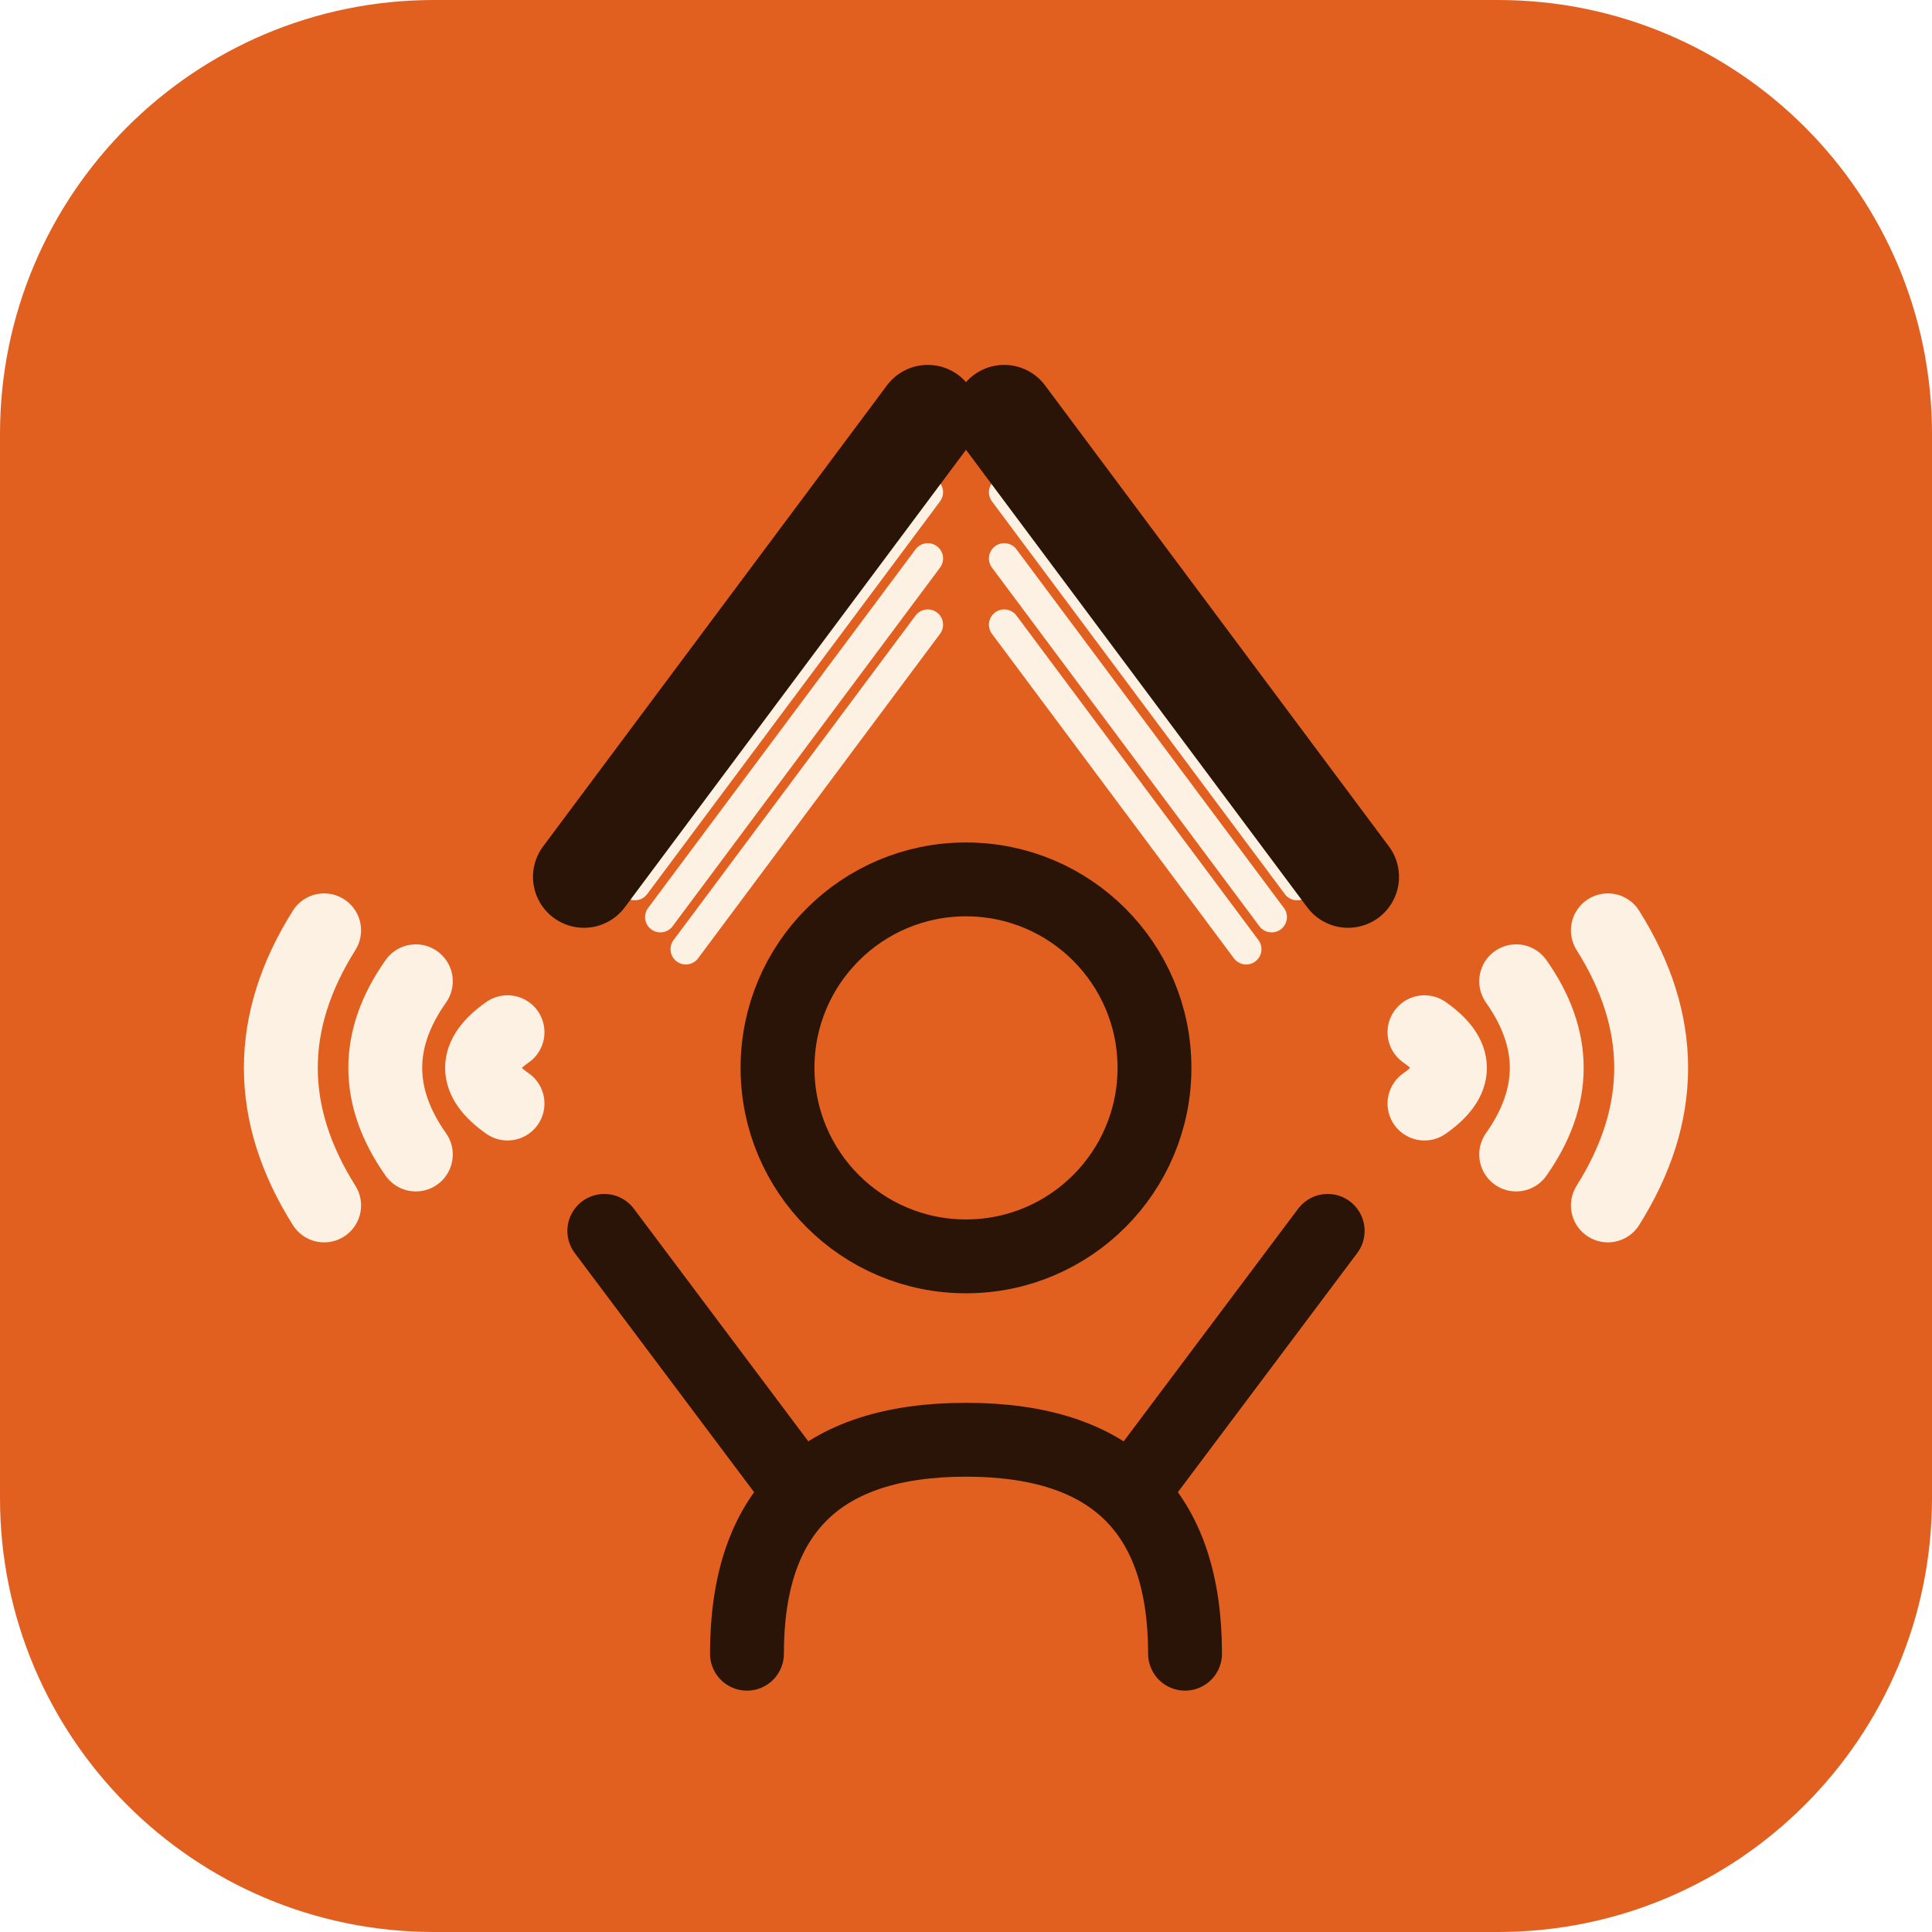
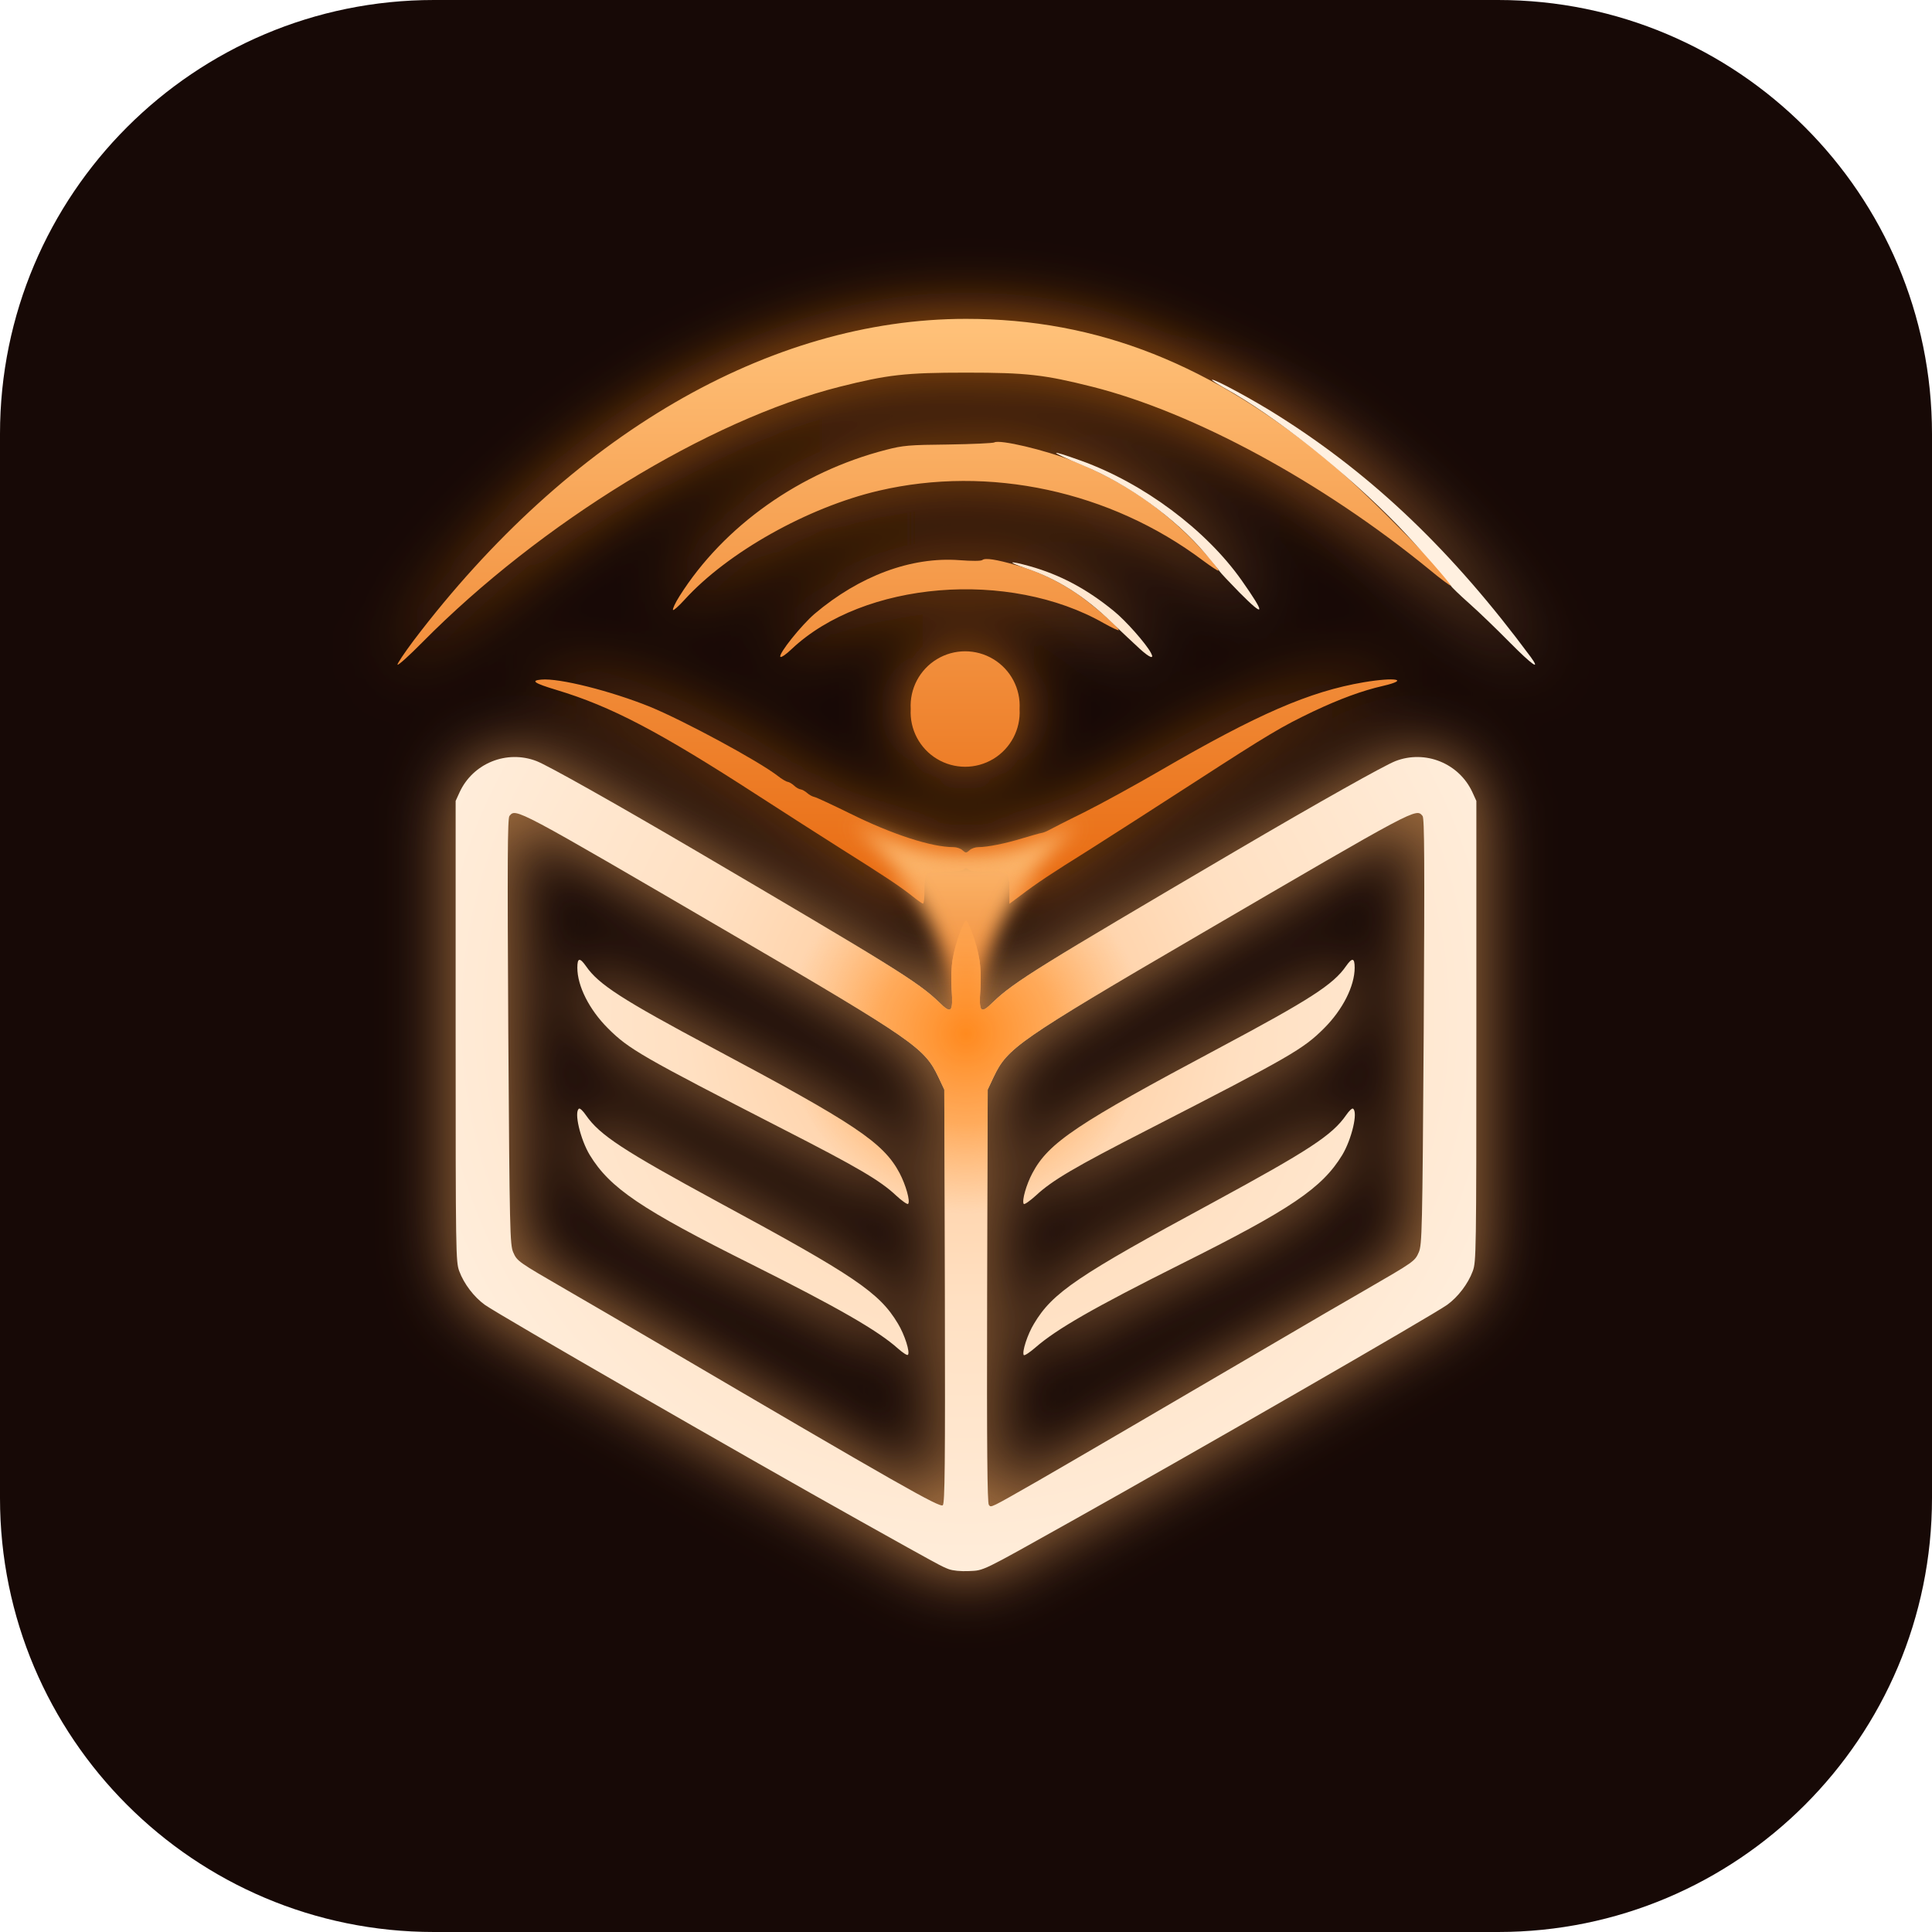
- <svg xmlns="http://www.w3.org/2000/svg" width="192" height="192" viewBox="0 0 512 512">
-   <rect width="512" height="512" rx="115" fill="#e2601f" />
-   <svg x="40" y="40" width="432" height="432" viewBox="0 2 64 64" fill="none" stroke="#2a1408" stroke-width="2.9" stroke-linecap="round" stroke-linejoin="round">
-     <path d="M30.5 15.4 L19 30.82" stroke="#fdf1e4" stroke-width="1.2" />
-     <path d="M30.5 18 L20 32.08" stroke="#fdf1e4" stroke-width="1.2" />
-     <path d="M30.5 20.6 L21 33.34" stroke="#fdf1e4" stroke-width="1.2" />
-     <path d="M33.5 15.4 L45 30.82" stroke="#fdf1e4" stroke-width="1.2" />
-     <path d="M33.5 18 L44 32.08" stroke="#fdf1e4" stroke-width="1.2" />
-     <path d="M33.5 20.6 L43 33.34" stroke="#fdf1e4" stroke-width="1.2" />
-     <path d="M30.5 12.4 L17 30.5" stroke-width="4" />
-     <path d="M33.5 12.4 L47 30.5" stroke-width="4" />
-     <circle cx="32" cy="38" r="7.4" />
-     <path d="M23.4 61 Q23.4 52.6 32 52.6 Q40.6 52.6 40.6 61" />
-     <path d="M25 54 L17.8 44.4" />
-     <path d="M39 54 L46.2 44.4" />
-     <path d="M14 36.6 Q12 38 14 39.4" stroke="#fdf1e4" />
-     <path d="M50 36.6 Q52 38 50 39.4" stroke="#fdf1e4" />
-     <path d="M10.4 34.6 Q8 38 10.4 41.4" stroke="#fdf1e4" />
-     <path d="M53.6 34.6 Q56 38 53.6 41.4" stroke="#fdf1e4" />
-     <path d="M6.8 32.6 Q3.4 38 6.8 43.4" stroke="#fdf1e4" />
-     <path d="M57.2 32.6 Q60.6 38 57.2 43.4" stroke="#fdf1e4" />
-   </svg>
+ <svg xmlns="http://www.w3.org/2000/svg" width="192" height="192" viewBox="0 0 1024 1024">
+   <rect width="1024" height="1024" rx="230" fill="#170906" />
+   <defs>
+     <linearGradient id="ember" x1="0" y1="0" x2="0" y2="1">
+       <stop offset="0" stop-color="#FFC27A" />
+       <stop offset="1" stop-color="#E8690F" />
+     </linearGradient>
+     <radialGradient id="pages" cx="512" cy="540" r="330" gradientUnits="userSpaceOnUse">
+       <stop offset="0" stop-color="#FFC48F" />
+       <stop offset="0.45" stop-color="#FFE0C2" />
+       <stop offset="1" stop-color="#FFF0E0" />
+     </radialGradient>
+     <radialGradient id="hot" cx="512" cy="548" r="95" gradientUnits="userSpaceOnUse">
+       <stop offset="0" stop-color="#FF8A1F" />
+       <stop offset="0.5" stop-color="#FFA24A" stop-opacity="0.8" />
+       <stop offset="1" stop-color="#FFB266" stop-opacity="0" />
+     </radialGradient>
+     <filter id="soft" x="-50%" y="-50%" width="200%" height="200%">
+       <feGaussianBlur stdDeviation="5" />
+     </filter>
+     <filter id="glow" x="-20%" y="-20%" width="140%" height="140%">
+       <feGaussianBlur stdDeviation="18" />
+     </filter>
+   </defs>
+   <g opacity="0.75" filter="url(#glow)">
+     <path fill="#FF8A1F" d="M483.5,474.9 C476.5,469.4 468.4,464.1 446.0,450.0 C435.3,443.2 415.2,430.4 401.5,421.5 C349.3,387.7 323.9,374.4 295.0,365.7 C283.0,362.1 281.1,360.7 286.9,360.2 C296.3,359.3 323.7,366.2 344.5,374.6 C362.5,382.0 402.0,403.3 412.3,411.3 C414.3,412.9 416.7,414.3 417.5,414.4 C418.3,414.5 419.8,415.4 420.9,416.4 C421.9,417.4 423.5,418.3 424.4,418.4 C425.2,418.5 426.8,419.4 427.8,420.3 C428.9,421.3 430.6,422.2 431.6,422.4 C432.7,422.6 441.2,426.6 450.6,431.2 C473.0,442.3 493.7,449.0 505.3,449.0 C507.0,449.0 509.2,449.7 510.2,450.7 C511.9,452.2 512.1,452.2 513.8,450.7 C514.8,449.7 517.0,449.0 518.6,449.0 C523.4,449.0 532.8,447.1 542.0,444.3 C546.7,442.9 551.2,441.6 552.0,441.5 C552.8,441.4 554.4,440.8 555.5,440.2 C556.6,439.6 565.1,435.2 574.5,430.6 C583.9,425.9 602.1,415.9 615.0,408.4 C666.5,378.5 694.0,366.5 722.9,361.6 C739.6,358.8 747.3,360.2 733.2,363.5 C721.8,366.1 710.0,370.5 696.0,377.1 C679.1,385.2 673.0,388.8 632.5,415.0 C613.2,427.5 588.7,443.2 578.0,450.0 C556.7,463.3 549.5,468.1 540.8,474.7 L535.0,479.0 L535.0,471.6 C535.0,462.1 534.5,461.7 523.4,461.9 C517.9,462.1 514.3,461.7 513.4,460.9 C512.3,460.0 511.6,460.0 510.8,460.8 C510.1,461.5 506.2,462.0 501.0,462.0 C495.6,462.0 491.9,462.5 491.2,463.2 C490.5,463.9 490.0,467.4 490.0,471.7 C490.0,475.7 489.7,479.0 489.2,478.9 C488.8,478.9 486.2,477.1 483.5,474.9 Z M210.7,352.3 C210.4,351.9 214.3,346.1 219.3,339.4 C301.7,230.8 407.8,169.0 512.0,169.0 C581.9,169.0 642.4,193.0 705.5,245.6 C725.6,262.4 770.8,308.6 768.9,310.4 C768.7,310.6 763.5,306.8 757.5,301.8 C700.6,255.3 632.8,218.6 579.0,205.0 C553.5,198.6 544.4,197.5 512.0,197.5 C479.6,197.5 470.5,198.6 445.0,205.0 C375.4,222.6 286.6,277.0 223.8,340.5 C216.9,347.5 211.0,352.8 210.7,352.3 Z M413.6,348.1 C412.6,346.5 424.7,331.4 431.8,325.3 C455.6,305.2 483.0,295.0 508.5,296.9 C515.2,297.4 520.0,297.4 520.7,296.8 C522.2,295.6 528.1,296.5 538.8,299.6 C550.0,302.8 560.4,307.7 570.4,314.4 C578.4,319.8 593.0,332.4 593.0,334.0 C593.0,334.4 589.5,332.8 585.2,330.4 C534.8,301.6 457.7,308.0 419.5,344.1 C416.6,346.9 413.9,348.7 413.6,348.1 Z M356.7,323.3 C356.4,322.8 357.9,319.5 360.2,315.9 C383.6,278.8 424.1,250.1 469.7,238.4 C478.6,236.1 481.7,235.8 502.6,235.6 C515.4,235.4 526.3,234.9 527.0,234.5 C529.8,232.8 554.0,238.5 568.8,244.4 C592.8,254.1 611.8,266.4 629.5,283.6 C637.5,291.4 646.5,301.8 645.8,302.5 C645.6,302.7 641.9,300.3 637.6,297.1 C588.4,260.2 524.3,246.4 465.7,260.1 C428.1,268.9 385.6,292.8 362.8,317.9 C359.7,321.3 357.0,323.7 356.7,323.3 Z M482.7,375.8 a28.9,28.9 0 1,0 57.7,0 a28.9,28.9 0 1,0 -57.7,0 Z" />
+     <path fill="#FFB266" d="M502.9,831.7 C499.0,830.2 498.9,830.2 456.0,806.2 C393.4,771.2 264.6,697.0 257.0,691.6 C251.3,687.5 245.9,680.5 243.4,673.7 C241.6,668.7 241.5,664.9 241.5,546.5 L241.5,424.5 L243.6,419.9 C250.7,404.5 268.6,397.3 284.4,403.4 C290.3,405.7 324.7,425.0 369.0,451.0 C472.2,511.6 486.8,520.6 497.6,531.1 C504.3,537.7 505.2,536.7 504.4,524.4 C504.0,518.9 504.2,512.6 505.0,508.0 C506.3,500.3 510.6,488.0 512.0,488.0 C513.4,488.0 517.7,500.3 519.0,508.0 C519.8,512.6 520.0,518.9 519.6,524.4 C518.8,536.7 519.7,537.7 526.4,531.1 C537.2,520.6 551.8,511.6 655.0,451.0 C699.3,425.0 733.7,405.7 739.6,403.4 C755.4,397.3 773.3,404.5 780.4,419.9 L782.5,424.5 L782.5,546.5 C782.5,664.9 782.4,668.7 780.6,673.7 C778.1,680.5 772.7,687.5 767.0,691.6 C759.5,697.0 632.4,770.2 568.0,806.2 C519.4,833.4 521.8,832.3 513.6,832.7 C509.2,832.9 505.1,832.5 502.9,831.7 Z M500.8,687.1 L500.5,577.5 L497.3,570.7 C490.0,555.4 484.6,551.6 389.0,495.8 C272.2,427.6 273.5,428.3 270.0,432.5 C269.0,433.8 268.9,456.4 269.4,546.8 C270.1,652.9 270.3,659.7 272.0,663.7 C274.1,668.5 274.4,668.7 300.5,683.8 C310.9,689.8 332.3,702.3 348.0,711.5 C477.5,787.5 498.1,799.2 499.7,797.8 C500.8,796.9 501.0,776.1 500.8,687.1 Z M550.5,784.7 C564.1,776.9 625.4,741.1 678.5,710.0 C692.8,701.6 713.0,689.8 723.5,683.8 C749.6,668.7 749.9,668.5 752.0,663.7 C753.7,659.7 753.9,652.9 754.6,546.8 C755.1,456.4 755.0,433.8 754.0,432.5 C750.5,428.3 751.8,427.6 635.0,495.8 C539.4,551.6 534.0,555.4 526.7,570.7 L523.5,577.5 L523.2,686.9 C523.0,767.9 523.3,796.6 524.1,797.6 C525.4,799.1 523.9,799.9 550.5,784.7 Z M476.0,714.8 C465.3,705.2 444.0,693.0 398.5,670.2 C339.6,640.8 323.3,629.7 312.6,612.2 C307.6,603.9 304.1,589.3 306.9,587.6 C307.4,587.3 309.0,588.8 310.5,591.0 C317.9,601.7 330.2,609.7 381.0,637.3 C453.0,676.2 466.1,685.1 475.9,701.5 C479.5,707.4 482.5,716.9 481.2,718.1 C480.8,718.5 478.5,717.0 476.0,714.8 Z M542.6,718.2 C541.6,716.5 544.6,707.2 548.1,701.5 C557.9,685.1 571.0,676.2 643.0,637.3 C693.8,609.7 706.1,601.7 713.5,591.0 C715.0,588.8 716.6,587.3 717.1,587.6 C719.9,589.3 716.4,603.9 711.4,612.2 C700.7,629.7 684.4,640.8 625.5,670.2 C579.6,693.2 560.2,704.3 548.8,714.2 C545.7,716.9 542.9,718.7 542.6,718.2 Z M474.8,633.5 C466.5,625.7 454.6,618.7 415.5,598.7 C339.9,559.9 333.3,556.1 322.2,545.0 C312.3,535.1 306.0,522.6 306.0,512.9 C306.0,507.6 307.3,507.4 310.6,512.1 C317.3,521.8 329.7,529.8 377.9,555.5 C453.2,595.6 468.2,605.6 476.8,621.8 C480.1,628.1 482.6,636.8 481.3,638.1 C480.9,638.5 477.9,636.4 474.8,633.5 Z M542.6,638.1 C541.5,636.4 544.0,627.8 547.2,621.8 C555.8,605.6 570.8,595.6 646.1,555.5 C694.3,529.8 706.7,521.8 713.4,512.1 C716.7,507.4 718.0,507.6 718.0,512.9 C718.0,522.6 711.7,535.1 701.8,545.0 C690.7,556.1 684.1,559.9 608.5,598.7 C569.4,618.7 557.7,625.6 549.1,633.6 C545.8,636.6 542.9,638.6 542.6,638.1 Z M800.3,340.6 C793.6,333.8 784.0,324.5 778.8,319.9 C773.7,315.4 769.3,311.1 769.1,310.6 C768.4,308.7 751.8,289.9 741.2,278.8 C714.1,250.8 675.5,220.1 648.7,205.5 C645.0,203.4 642.1,201.5 642.4,201.3 C643.2,200.5 665.2,212.4 678.3,220.8 C728.2,252.4 769.9,292.3 811.3,348.2 C816.9,355.9 812.0,352.4 800.3,340.6 Z M604.0,343.8 C601.0,341.0 594.4,334.9 589.5,330.1 C574.5,315.7 560.4,306.8 543.5,301.1 C533.2,297.6 534.7,297.0 545.8,300.1 C561.8,304.6 576.0,312.1 590.4,323.9 C596.6,328.9 607.3,341.0 610.0,346.0 C612.0,349.7 609.4,348.7 604.0,343.8 Z M657.0,314.1 C651.8,308.8 647.0,303.7 646.4,302.8 C645.8,301.8 642.4,297.6 638.9,293.5 C622.7,274.4 597.8,256.5 573.8,246.6 C555.5,239.0 555.0,237.7 573.0,244.2 C606.1,256.1 639.2,280.8 658.1,307.6 C670.9,325.8 670.6,327.8 657.0,314.1 Z" />
+   </g>
+   <g fill="url(#ember)" fill-rule="evenodd">
+     <path d="M483.5,474.9 C476.5,469.4 468.4,464.1 446.0,450.0 C435.3,443.2 415.2,430.4 401.5,421.5 C349.3,387.7 323.9,374.4 295.0,365.7 C283.0,362.1 281.1,360.7 286.9,360.2 C296.3,359.3 323.7,366.2 344.5,374.6 C362.5,382.0 402.0,403.3 412.3,411.3 C414.3,412.9 416.7,414.3 417.5,414.4 C418.3,414.5 419.8,415.4 420.9,416.4 C421.9,417.4 423.5,418.3 424.4,418.4 C425.2,418.5 426.8,419.4 427.8,420.3 C428.9,421.3 430.6,422.2 431.6,422.4 C432.7,422.6 441.2,426.6 450.6,431.2 C473.0,442.3 493.7,449.0 505.3,449.0 C507.0,449.0 509.2,449.7 510.2,450.7 C511.9,452.2 512.1,452.2 513.8,450.7 C514.8,449.7 517.0,449.0 518.6,449.0 C523.4,449.0 532.8,447.1 542.0,444.3 C546.7,442.9 551.2,441.6 552.0,441.5 C552.8,441.4 554.4,440.8 555.5,440.2 C556.6,439.6 565.1,435.2 574.5,430.6 C583.9,425.9 602.1,415.9 615.0,408.4 C666.5,378.5 694.0,366.5 722.9,361.6 C739.6,358.8 747.3,360.2 733.2,363.5 C721.8,366.1 710.0,370.5 696.0,377.1 C679.1,385.2 673.0,388.8 632.5,415.0 C613.2,427.5 588.7,443.2 578.0,450.0 C556.7,463.3 549.5,468.1 540.8,474.7 L535.0,479.0 L535.0,471.6 C535.0,462.1 534.5,461.7 523.4,461.9 C517.9,462.1 514.3,461.7 513.4,460.9 C512.3,460.0 511.6,460.0 510.8,460.8 C510.1,461.5 506.2,462.0 501.0,462.0 C495.6,462.0 491.9,462.5 491.2,463.2 C490.5,463.9 490.0,467.4 490.0,471.7 C490.0,475.7 489.7,479.0 489.2,478.9 C488.8,478.9 486.2,477.1 483.5,474.9 Z M210.7,352.3 C210.4,351.9 214.3,346.1 219.3,339.4 C301.7,230.8 407.8,169.0 512.0,169.0 C581.9,169.0 642.4,193.0 705.5,245.6 C725.6,262.4 770.8,308.6 768.9,310.4 C768.7,310.6 763.5,306.8 757.5,301.8 C700.6,255.3 632.8,218.6 579.0,205.0 C553.5,198.6 544.4,197.5 512.0,197.5 C479.6,197.5 470.5,198.6 445.0,205.0 C375.4,222.6 286.6,277.0 223.8,340.5 C216.9,347.5 211.0,352.8 210.7,352.3 Z M413.6,348.1 C412.6,346.5 424.7,331.4 431.8,325.3 C455.6,305.2 483.0,295.0 508.5,296.9 C515.2,297.4 520.0,297.4 520.7,296.8 C522.2,295.6 528.1,296.5 538.8,299.6 C550.0,302.8 560.4,307.7 570.4,314.4 C578.4,319.8 593.0,332.4 593.0,334.0 C593.0,334.4 589.5,332.8 585.2,330.4 C534.8,301.6 457.7,308.0 419.5,344.1 C416.6,346.9 413.9,348.7 413.6,348.1 Z M356.7,323.3 C356.4,322.8 357.9,319.5 360.2,315.9 C383.6,278.8 424.1,250.1 469.7,238.4 C478.6,236.1 481.7,235.8 502.6,235.6 C515.4,235.4 526.3,234.9 527.0,234.5 C529.8,232.8 554.0,238.5 568.8,244.4 C592.8,254.1 611.8,266.4 629.5,283.6 C637.5,291.4 646.5,301.8 645.8,302.5 C645.6,302.7 641.9,300.3 637.6,297.1 C588.4,260.2 524.3,246.4 465.7,260.1 C428.1,268.9 385.6,292.8 362.8,317.9 C359.7,321.3 357.0,323.7 356.7,323.3 Z M482.7,375.8 a28.9,28.9 0 1,0 57.7,0 a28.9,28.9 0 1,0 -57.7,0 Z" />
+   </g>
+   <g fill="url(#pages)" fill-rule="evenodd">
+     <path d="M502.9,831.7 C499.0,830.2 498.9,830.2 456.0,806.2 C393.4,771.2 264.6,697.0 257.0,691.6 C251.3,687.5 245.9,680.5 243.4,673.7 C241.6,668.7 241.5,664.9 241.5,546.5 L241.5,424.5 L243.6,419.9 C250.7,404.5 268.6,397.3 284.4,403.4 C290.3,405.7 324.7,425.0 369.0,451.0 C472.2,511.6 486.8,520.6 497.6,531.1 C504.3,537.7 505.2,536.7 504.4,524.4 C504.0,518.9 504.2,512.6 505.0,508.0 C506.3,500.3 510.6,488.0 512.0,488.0 C513.4,488.0 517.7,500.3 519.0,508.0 C519.8,512.6 520.0,518.9 519.6,524.4 C518.8,536.7 519.7,537.7 526.4,531.1 C537.2,520.6 551.8,511.6 655.0,451.0 C699.3,425.0 733.7,405.7 739.6,403.4 C755.4,397.3 773.3,404.5 780.4,419.9 L782.5,424.5 L782.5,546.5 C782.5,664.9 782.4,668.7 780.6,673.7 C778.1,680.5 772.7,687.5 767.0,691.6 C759.5,697.0 632.4,770.2 568.0,806.2 C519.4,833.4 521.8,832.3 513.6,832.7 C509.2,832.9 505.1,832.5 502.9,831.7 Z M500.8,687.1 L500.5,577.5 L497.3,570.7 C490.0,555.4 484.6,551.6 389.0,495.8 C272.2,427.6 273.5,428.3 270.0,432.5 C269.0,433.8 268.9,456.4 269.4,546.8 C270.1,652.9 270.3,659.7 272.0,663.7 C274.1,668.5 274.4,668.7 300.5,683.8 C310.9,689.8 332.3,702.3 348.0,711.5 C477.5,787.5 498.1,799.2 499.7,797.8 C500.8,796.9 501.0,776.1 500.8,687.1 Z M550.5,784.7 C564.1,776.9 625.4,741.1 678.5,710.0 C692.8,701.6 713.0,689.8 723.5,683.8 C749.6,668.7 749.9,668.5 752.0,663.7 C753.7,659.7 753.9,652.9 754.6,546.8 C755.1,456.4 755.0,433.8 754.0,432.5 C750.5,428.3 751.8,427.6 635.0,495.8 C539.4,551.6 534.0,555.4 526.7,570.7 L523.5,577.5 L523.2,686.9 C523.0,767.9 523.3,796.6 524.1,797.6 C525.4,799.1 523.9,799.9 550.5,784.7 Z M476.0,714.8 C465.3,705.2 444.0,693.0 398.5,670.2 C339.6,640.8 323.3,629.7 312.6,612.2 C307.6,603.9 304.1,589.3 306.9,587.6 C307.4,587.3 309.0,588.8 310.5,591.0 C317.9,601.7 330.2,609.7 381.0,637.3 C453.0,676.2 466.1,685.1 475.9,701.5 C479.5,707.4 482.5,716.9 481.2,718.1 C480.8,718.5 478.5,717.0 476.0,714.8 Z M542.6,718.2 C541.6,716.5 544.6,707.2 548.1,701.5 C557.9,685.1 571.0,676.2 643.0,637.3 C693.8,609.7 706.1,601.7 713.5,591.0 C715.0,588.8 716.6,587.3 717.1,587.6 C719.9,589.3 716.4,603.9 711.4,612.2 C700.7,629.7 684.4,640.8 625.5,670.2 C579.6,693.2 560.2,704.3 548.8,714.2 C545.7,716.9 542.9,718.7 542.6,718.2 Z M474.8,633.5 C466.5,625.7 454.6,618.7 415.5,598.7 C339.9,559.9 333.3,556.1 322.2,545.0 C312.3,535.1 306.0,522.6 306.0,512.9 C306.0,507.6 307.3,507.4 310.6,512.1 C317.3,521.8 329.7,529.8 377.9,555.5 C453.2,595.6 468.2,605.6 476.8,621.8 C480.1,628.1 482.6,636.8 481.3,638.1 C480.9,638.5 477.9,636.4 474.8,633.5 Z M542.6,638.1 C541.5,636.4 544.0,627.8 547.2,621.8 C555.8,605.6 570.8,595.6 646.1,555.5 C694.3,529.8 706.7,521.8 713.4,512.1 C716.7,507.4 718.0,507.6 718.0,512.9 C718.0,522.6 711.7,535.1 701.8,545.0 C690.7,556.1 684.1,559.9 608.5,598.7 C569.4,618.7 557.7,625.6 549.1,633.6 C545.8,636.6 542.9,638.6 542.6,638.1 Z M800.3,340.6 C793.6,333.8 784.0,324.5 778.8,319.9 C773.7,315.4 769.3,311.1 769.1,310.6 C768.4,308.7 751.8,289.9 741.2,278.8 C714.1,250.8 675.5,220.1 648.7,205.5 C645.0,203.4 642.1,201.5 642.4,201.3 C643.2,200.5 665.2,212.4 678.3,220.8 C728.2,252.4 769.9,292.3 811.3,348.2 C816.9,355.9 812.0,352.4 800.3,340.6 Z M604.0,343.8 C601.0,341.0 594.4,334.9 589.5,330.1 C574.5,315.7 560.4,306.8 543.5,301.1 C533.2,297.6 534.7,297.0 545.8,300.1 C561.8,304.6 576.0,312.1 590.4,323.9 C596.6,328.9 607.3,341.0 610.0,346.0 C612.0,349.7 609.4,348.7 604.0,343.8 Z M657.0,314.1 C651.8,308.8 647.0,303.7 646.4,302.8 C645.8,301.8 642.4,297.6 638.9,293.5 C622.7,274.4 597.8,256.5 573.8,246.6 C555.5,239.0 555.0,237.7 573.0,244.2 C606.1,256.1 639.2,280.8 658.1,307.6 C670.9,325.8 670.6,327.8 657.0,314.1 Z" />
+   </g>
+   <path id="flame" filter="url(#soft)" fill="url(#ember)" d="M452,436 Q512,490 512,575 Q512,490 572,436 Q512,470 452,436 Z" />
+   <clipPath id="markclip">
+     <path fill-rule="evenodd" d="M502.9,831.7 C499.0,830.2 498.9,830.2 456.0,806.2 C393.4,771.2 264.6,697.0 257.0,691.6 C251.3,687.5 245.9,680.5 243.4,673.7 C241.6,668.7 241.5,664.9 241.5,546.5 L241.5,424.5 L243.6,419.9 C250.7,404.5 268.6,397.3 284.4,403.4 C290.3,405.7 324.7,425.0 369.0,451.0 C472.2,511.6 486.8,520.6 497.6,531.1 C504.3,537.7 505.2,536.7 504.4,524.4 C504.0,518.9 504.2,512.6 505.0,508.0 C506.3,500.3 510.6,488.0 512.0,488.0 C513.4,488.0 517.7,500.3 519.0,508.0 C519.8,512.6 520.0,518.9 519.6,524.4 C518.8,536.7 519.7,537.7 526.4,531.1 C537.2,520.6 551.8,511.6 655.0,451.0 C699.3,425.0 733.7,405.7 739.6,403.4 C755.4,397.3 773.3,404.5 780.4,419.9 L782.5,424.5 L782.5,546.5 C782.5,664.9 782.4,668.7 780.6,673.7 C778.1,680.5 772.7,687.5 767.0,691.6 C759.5,697.0 632.4,770.2 568.0,806.2 C519.4,833.4 521.8,832.3 513.6,832.7 C509.2,832.9 505.1,832.5 502.9,831.7 Z M500.8,687.1 L500.5,577.5 L497.3,570.7 C490.0,555.4 484.6,551.6 389.0,495.8 C272.2,427.6 273.5,428.3 270.0,432.5 C269.0,433.8 268.9,456.4 269.4,546.8 C270.1,652.9 270.3,659.7 272.0,663.7 C274.1,668.5 274.4,668.7 300.5,683.8 C310.9,689.8 332.3,702.3 348.0,711.5 C477.5,787.5 498.1,799.2 499.7,797.8 C500.8,796.9 501.0,776.1 500.8,687.1 Z M550.5,784.7 C564.1,776.9 625.4,741.1 678.5,710.0 C692.8,701.6 713.0,689.8 723.5,683.8 C749.6,668.7 749.9,668.5 752.0,663.7 C753.7,659.7 753.9,652.9 754.6,546.8 C755.1,456.4 755.0,433.8 754.0,432.5 C750.5,428.3 751.8,427.6 635.0,495.8 C539.4,551.6 534.0,555.4 526.7,570.7 L523.5,577.5 L523.2,686.9 C523.0,767.9 523.3,796.6 524.1,797.6 C525.4,799.1 523.9,799.9 550.5,784.7 Z M476.0,714.8 C465.3,705.2 444.0,693.0 398.5,670.2 C339.6,640.8 323.3,629.7 312.6,612.2 C307.6,603.9 304.1,589.3 306.9,587.6 C307.4,587.3 309.0,588.8 310.5,591.0 C317.9,601.7 330.2,609.7 381.0,637.3 C453.0,676.2 466.1,685.1 475.9,701.5 C479.5,707.4 482.5,716.9 481.2,718.1 C480.8,718.5 478.5,717.0 476.0,714.8 Z M542.6,718.2 C541.6,716.5 544.6,707.2 548.1,701.5 C557.9,685.1 571.0,676.2 643.0,637.3 C693.8,609.7 706.1,601.7 713.5,591.0 C715.0,588.8 716.6,587.3 717.1,587.6 C719.9,589.3 716.4,603.9 711.4,612.2 C700.7,629.7 684.4,640.8 625.5,670.2 C579.6,693.2 560.2,704.3 548.8,714.2 C545.7,716.9 542.9,718.7 542.6,718.2 Z M474.8,633.5 C466.5,625.7 454.6,618.7 415.5,598.7 C339.9,559.9 333.3,556.1 322.2,545.0 C312.3,535.1 306.0,522.6 306.0,512.9 C306.0,507.6 307.3,507.4 310.6,512.1 C317.3,521.8 329.7,529.8 377.9,555.5 C453.2,595.6 468.2,605.6 476.8,621.8 C480.1,628.1 482.6,636.8 481.3,638.1 C480.9,638.5 477.9,636.4 474.8,633.5 Z M542.6,638.1 C541.5,636.4 544.0,627.8 547.2,621.8 C555.8,605.6 570.8,595.6 646.1,555.5 C694.3,529.8 706.7,521.8 713.4,512.1 C716.7,507.4 718.0,507.6 718.0,512.9 C718.0,522.6 711.7,535.1 701.8,545.0 C690.7,556.1 684.1,559.9 608.5,598.7 C569.4,618.7 557.7,625.6 549.1,633.6 C545.8,636.6 542.9,638.6 542.6,638.1 Z M800.3,340.6 C793.6,333.8 784.0,324.5 778.8,319.9 C773.7,315.4 769.3,311.1 769.1,310.6 C768.4,308.7 751.8,289.9 741.2,278.8 C714.1,250.8 675.5,220.1 648.7,205.5 C645.0,203.4 642.1,201.5 642.4,201.3 C643.2,200.5 665.2,212.4 678.3,220.8 C728.2,252.4 769.9,292.3 811.3,348.2 C816.9,355.9 812.0,352.4 800.3,340.6 Z M604.0,343.8 C601.0,341.0 594.4,334.9 589.5,330.1 C574.5,315.7 560.4,306.8 543.5,301.1 C533.2,297.6 534.7,297.0 545.8,300.1 C561.8,304.6 576.0,312.1 590.4,323.9 C596.6,328.9 607.3,341.0 610.0,346.0 C612.0,349.7 609.4,348.7 604.0,343.8 Z M657.0,314.1 C651.8,308.8 647.0,303.7 646.4,302.8 C645.8,301.8 642.4,297.6 638.9,293.5 C622.7,274.4 597.8,256.5 573.8,246.6 C555.5,239.0 555.0,237.7 573.0,244.2 C606.1,256.1 639.2,280.8 658.1,307.6 C670.9,325.8 670.6,327.8 657.0,314.1 Z M483.5,474.9 C476.5,469.4 468.4,464.1 446.0,450.0 C435.3,443.2 415.2,430.4 401.5,421.5 C349.3,387.7 323.9,374.4 295.0,365.7 C283.0,362.1 281.1,360.7 286.9,360.2 C296.3,359.3 323.7,366.2 344.5,374.6 C362.5,382.0 402.0,403.3 412.3,411.3 C414.3,412.9 416.7,414.3 417.5,414.4 C418.3,414.5 419.8,415.4 420.9,416.4 C421.9,417.4 423.5,418.3 424.4,418.4 C425.2,418.5 426.8,419.4 427.8,420.3 C428.9,421.3 430.6,422.2 431.6,422.4 C432.7,422.6 441.2,426.6 450.6,431.2 C473.0,442.3 493.7,449.0 505.3,449.0 C507.0,449.0 509.2,449.7 510.2,450.7 C511.9,452.2 512.1,452.2 513.8,450.7 C514.8,449.7 517.0,449.0 518.6,449.0 C523.4,449.0 532.8,447.1 542.0,444.3 C546.7,442.9 551.2,441.6 552.0,441.5 C552.8,441.4 554.4,440.8 555.5,440.2 C556.6,439.6 565.1,435.2 574.5,430.6 C583.9,425.9 602.1,415.9 615.0,408.4 C666.5,378.5 694.0,366.5 722.9,361.6 C739.6,358.8 747.3,360.2 733.2,363.5 C721.8,366.1 710.0,370.5 696.0,377.1 C679.1,385.2 673.0,388.8 632.5,415.0 C613.2,427.5 588.7,443.2 578.0,450.0 C556.7,463.3 549.5,468.1 540.8,474.7 L535.0,479.0 L535.0,471.6 C535.0,462.1 534.5,461.7 523.4,461.9 C517.9,462.1 514.3,461.7 513.4,460.9 C512.3,460.0 511.6,460.0 510.8,460.8 C510.1,461.5 506.2,462.0 501.0,462.0 C495.6,462.0 491.9,462.5 491.2,463.2 C490.5,463.9 490.0,467.4 490.0,471.7 C490.0,475.7 489.7,479.0 489.2,478.9 C488.8,478.9 486.2,477.1 483.5,474.9 Z M210.7,352.3 C210.4,351.9 214.3,346.1 219.3,339.4 C301.7,230.8 407.8,169.0 512.0,169.0 C581.9,169.0 642.4,193.0 705.5,245.6 C725.6,262.4 770.8,308.6 768.9,310.4 C768.7,310.6 763.5,306.8 757.5,301.8 C700.6,255.3 632.8,218.6 579.0,205.0 C553.5,198.6 544.4,197.5 512.0,197.5 C479.6,197.5 470.5,198.6 445.0,205.0 C375.4,222.6 286.6,277.0 223.8,340.5 C216.9,347.5 211.0,352.8 210.7,352.3 Z M413.6,348.1 C412.6,346.5 424.7,331.4 431.8,325.3 C455.6,305.2 483.0,295.0 508.5,296.9 C515.2,297.4 520.0,297.4 520.7,296.8 C522.2,295.6 528.1,296.5 538.8,299.6 C550.0,302.8 560.4,307.7 570.4,314.4 C578.4,319.8 593.0,332.4 593.0,334.0 C593.0,334.4 589.5,332.8 585.2,330.4 C534.8,301.6 457.7,308.0 419.5,344.1 C416.6,346.9 413.9,348.7 413.6,348.1 Z M356.7,323.3 C356.4,322.8 357.9,319.5 360.2,315.9 C383.6,278.8 424.1,250.1 469.7,238.4 C478.6,236.1 481.7,235.8 502.6,235.6 C515.4,235.4 526.3,234.9 527.0,234.5 C529.8,232.8 554.0,238.5 568.8,244.4 C592.8,254.1 611.8,266.4 629.5,283.6 C637.5,291.4 646.5,301.8 645.8,302.5 C645.6,302.7 641.9,300.3 637.6,297.1 C588.4,260.2 524.3,246.4 465.7,260.1 C428.1,268.9 385.6,292.8 362.8,317.9 C359.7,321.3 357.0,323.7 356.7,323.3 Z M482.7,375.8 a28.9,28.9 0 1,0 57.7,0 a28.9,28.9 0 1,0 -57.7,0 Z" />
+   </clipPath>
+   <circle cx="512" cy="548" r="95" fill="url(#hot)" clip-path="url(#markclip)" />
</svg>
